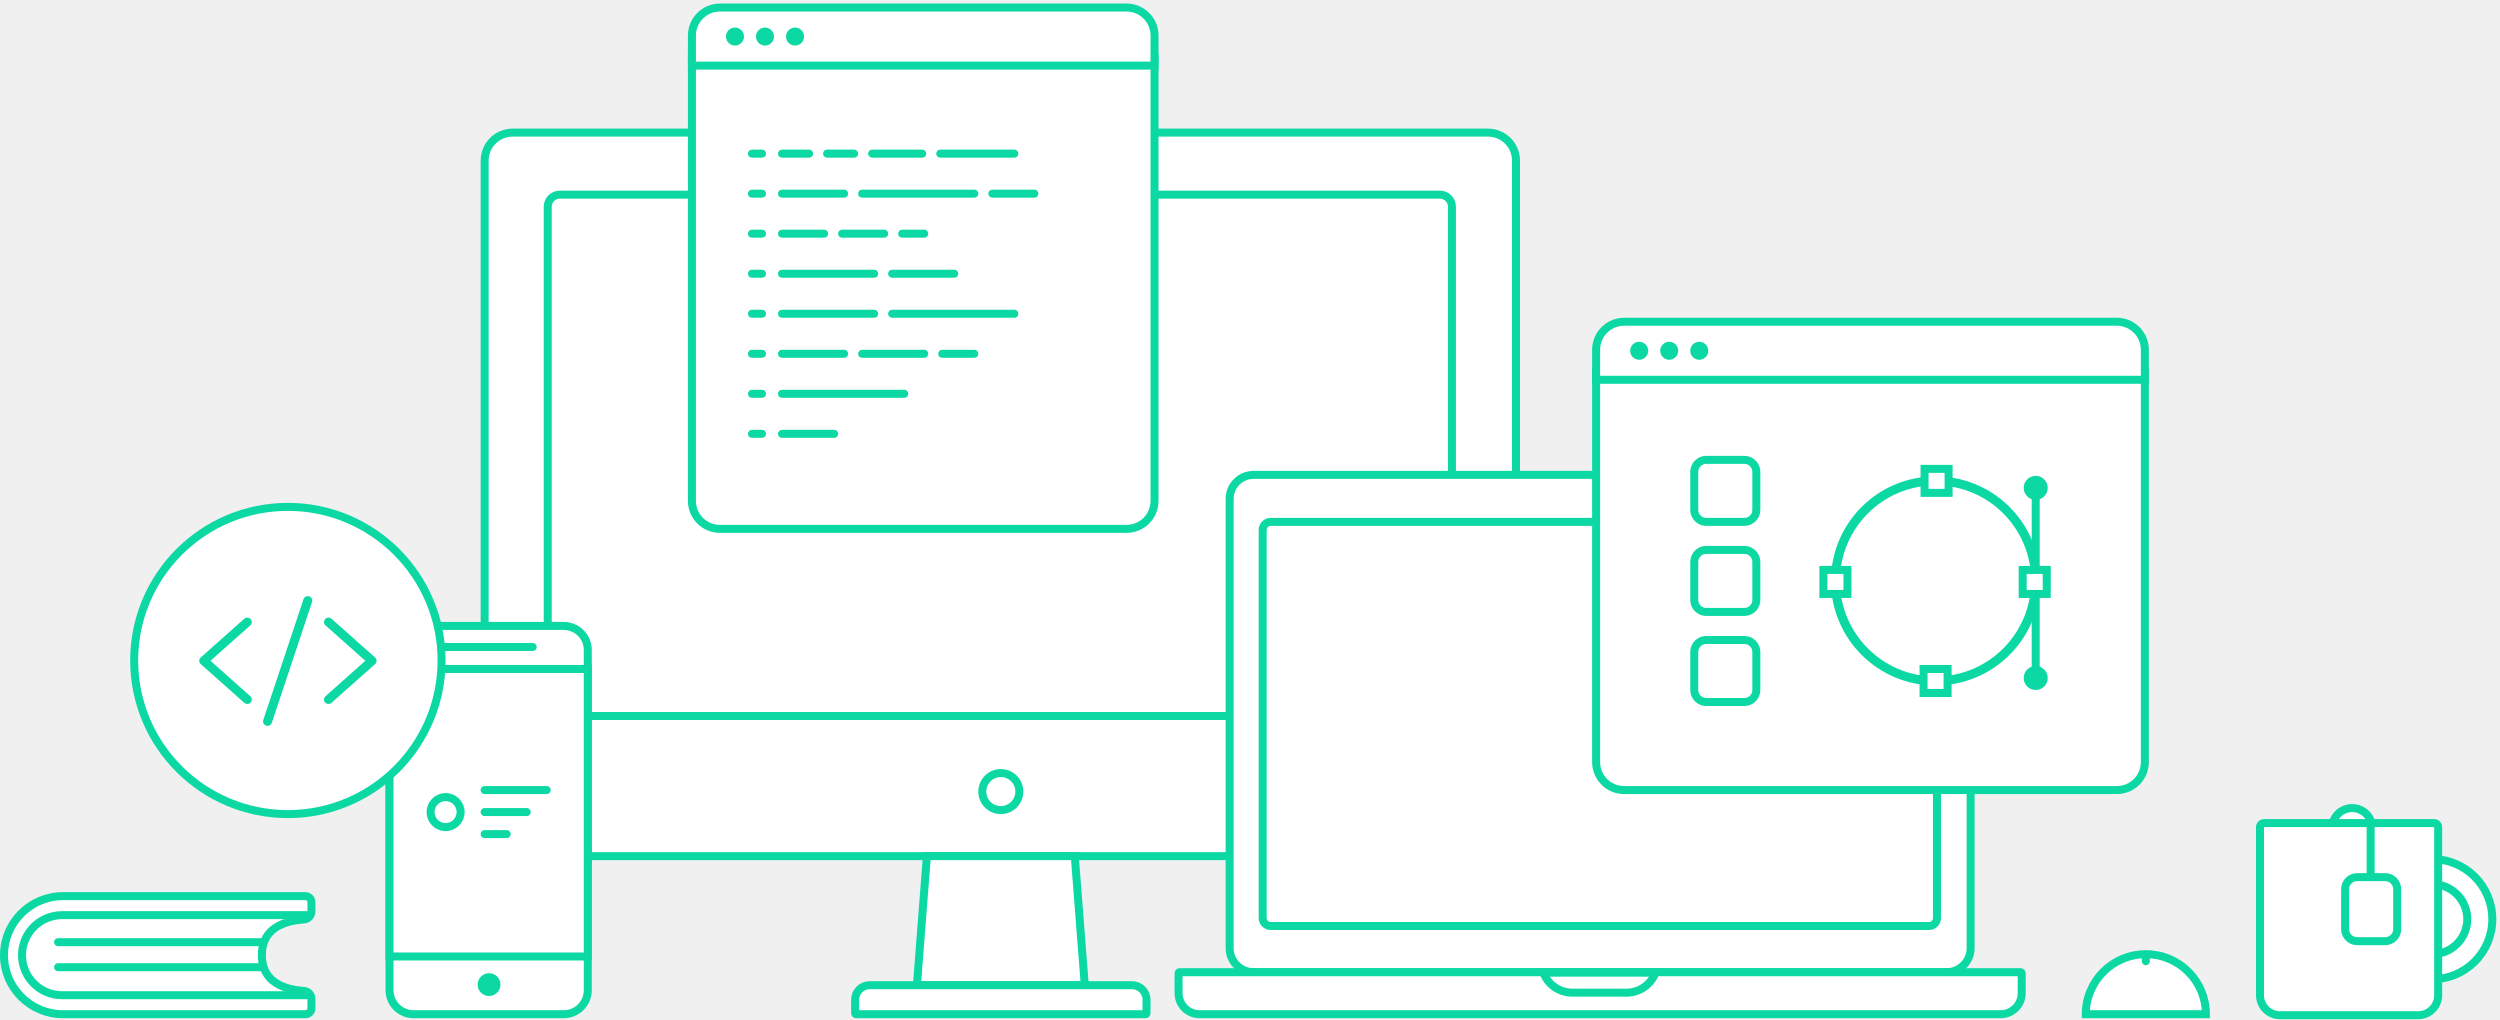
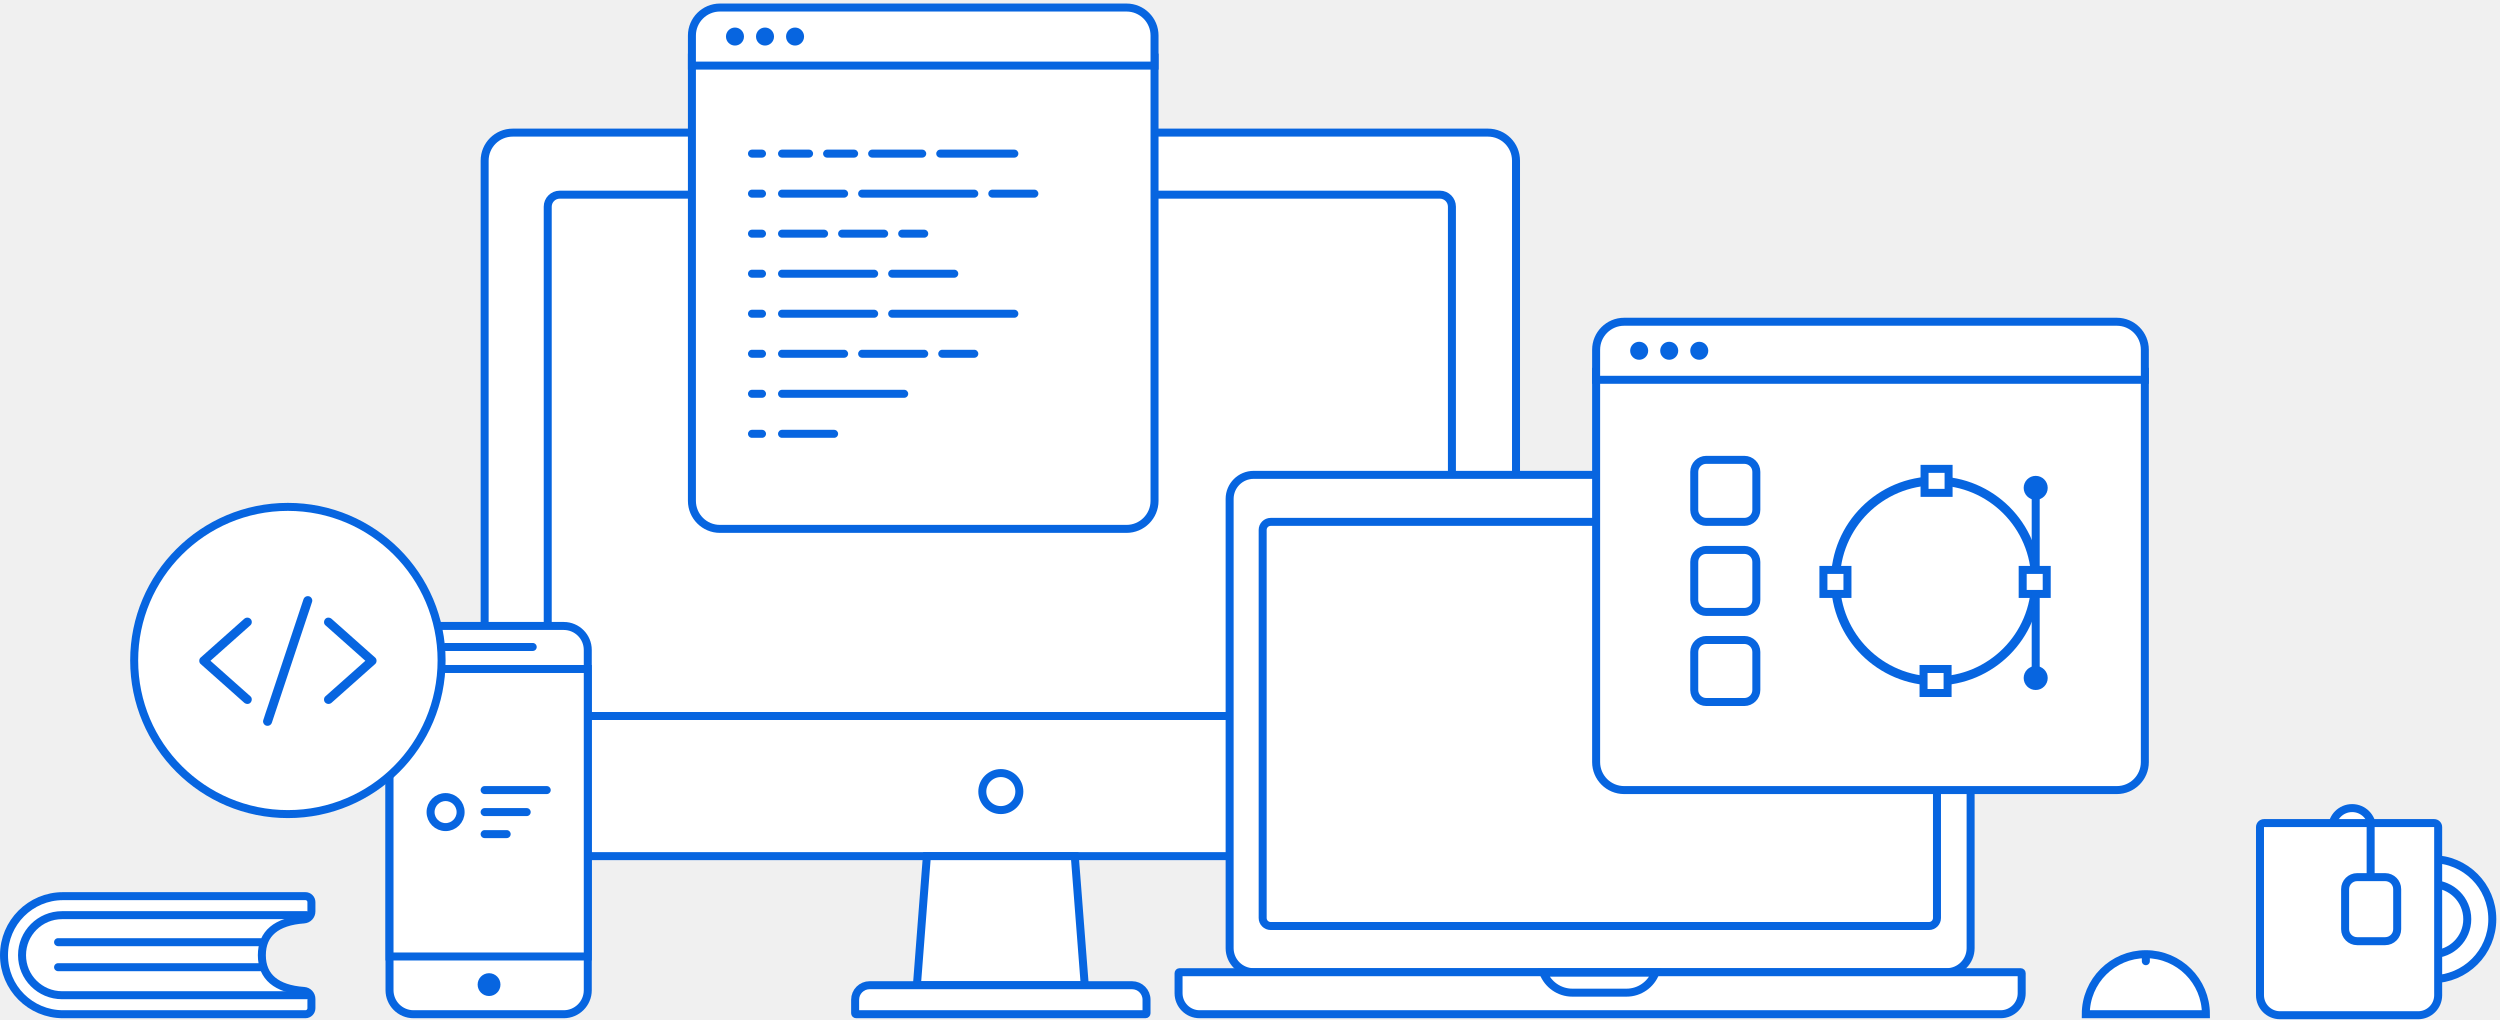
<svg xmlns="http://www.w3.org/2000/svg" width="650px" height="265px" viewBox="0 0 650 265" version="1.1">
  <g id="Website" stroke="none" stroke-width="1" fill="none" fill-rule="evenodd">
    <g id="Group-32" transform="translate(0, 3)">
-       <path d="M126.008,38.765 C126.008,34.738 129.264,31.482 133.298,31.482 L386.872,31.482 C390.899,31.482 394.162,34.74 394.162,38.765 L394.162,212.307 C394.162,216.334 390.906,219.591 386.872,219.591 L133.298,219.591 C129.271,219.591 126.008,216.332 126.008,212.307 L126.008,38.765 Z" id="Case" stroke="#0bd8a2" stroke-width="2.081" fill="#FFFFFF" />
-       <path d="M142.41,50.737 C142.41,49.012 143.813,47.613 145.536,47.613 L374.374,47.613 C376.103,47.613 377.5,49.004 377.5,50.737 L377.5,180.042 C377.5,181.766 376.097,183.166 374.374,183.166 L145.536,183.166 C143.807,183.166 142.41,181.774 142.41,180.042 L142.41,50.737 Z" id="Case" stroke="#0bd8a2" stroke-width="2.081" fill="#FFFFFF" />
-       <path d="M240.99,219.591 L279.441,219.591 L282.037,253.154 L238.394,253.154 L240.99,219.591 Z" id="Case" stroke="#0bd8a2" stroke-width="2.081" fill="#FFFFFF" />
-       <path d="M222.334,253.411 L222.334,256.927 C222.334,259.007 224.024,260.699 226.104,260.699 L294.326,260.699 C296.402,260.699 298.096,259.007 298.096,256.927 L298.096,253.411 C298.096,253.266 297.984,253.154 297.835,253.154 L222.596,253.154 C222.45,253.154 222.334,253.269 222.334,253.411 Z" id="Keyboard" stroke="#0bd8a2" stroke-width="2.081" fill="#FFFFFF" transform="translate(260.2153, 256.9265) scale(1, -1) translate(-260.2153, -256.9265) " />
-       <ellipse id="Oval-6" stroke="#0bd8a2" stroke-width="2.081" cx="260.215" cy="202.809" rx="4.816" ry="4.813" />
-       <rect id="Case" stroke="#0bd8a2" stroke-width="2.081" fill="#FFFFFF" x="101.275" y="159.75" width="51.547" height="100.949" rx="6.244" />
-       <path d="M101.275,170.937 L152.822,170.937 L152.822,245.687 L101.275,245.687 L101.275,170.937 Z" id="Case" stroke="#0bd8a2" stroke-width="2.081" fill="#FFFFFF" />
-       <rect id="Rectangle-11" fill="#0bd8a2" x="114.812" y="164.173" width="24.733" height="2.081" rx="1.041" />
-       <rect id="Rectangle-11" fill="#0bd8a2" x="124.185" y="250.032" width="5.936" height="5.932" rx="2.966" />
-       <ellipse id="Oval-6" stroke="#0bd8a2" stroke-width="2.081" fill="#FFFFFF" cx="115.854" cy="208.143" rx="3.905" ry="3.903" />
-       <rect id="Rectangle-11" fill="#0bd8a2" x="124.966" y="201.378" width="18.224" height="2.081" rx="1.041" />
-       <rect id="Rectangle-11" fill="#0bd8a2" x="124.966" y="207.102" width="13.017" height="2.081" rx="1.041" />
-       <rect id="Rectangle-11" fill="#0bd8a2" x="124.966" y="212.826" width="7.81" height="2.081" rx="1.041" />
-       <ellipse id="Oval-7" stroke="#0bd8a2" stroke-width="2.081" fill="#FFFFFF" cx="74.849" cy="168.726" rx="39.964" ry="39.937" />
-       <rect id="Case" stroke="#0bd8a2" stroke-width="2.081" fill="#FFFFFF" x="319.705" y="120.463" width="192.654" height="129.309" rx="6.244" />
-       <path d="M306.426,250.026 L306.426,255.235 C306.426,258.248 308.874,260.699 311.888,260.699 L520.176,260.699 C523.187,260.699 525.638,258.25 525.638,255.235 L525.638,250.026 C525.638,249.884 525.525,249.772 525.379,249.772 L306.685,249.772 C306.539,249.772 306.426,249.884 306.426,250.026 Z" id="Keyboard" stroke="#0bd8a2" stroke-width="2.081" fill="#FFFFFF" />
-       <path d="M430.429,249.889 L401.27,249.888 C402.434,252.961 405.402,255.092 408.808,255.092 L422.891,255.092 C426.297,255.092 429.265,252.962 430.429,249.889 Z" id="Notch" stroke="#0bd8a2" stroke-width="2.081" fill="#FFFFFF" />
-       <rect id="Screen" stroke="#0bd8a2" stroke-width="2.081" fill="#FFFFFF" x="328.295" y="132.691" width="175.32" height="105.073" rx="2.081" />
+       <path d="M126.008,38.765 C126.008,34.738 129.264,31.482 133.298,31.482 L386.872,31.482 C390.899,31.482 394.162,34.74 394.162,38.765 L394.162,212.307 C394.162,216.334 390.906,219.591 386.872,219.591 L133.298,219.591 C129.271,219.591 126.008,216.332 126.008,212.307 L126.008,38.765 Z" id="Case" stroke="#0765e0" stroke-width="2.081" fill="#FFFFFF" />
+       <path d="M142.41,50.737 C142.41,49.012 143.813,47.613 145.536,47.613 L374.374,47.613 C376.103,47.613 377.5,49.004 377.5,50.737 L377.5,180.042 C377.5,181.766 376.097,183.166 374.374,183.166 L145.536,183.166 C143.807,183.166 142.41,181.774 142.41,180.042 L142.41,50.737 Z" id="Case" stroke="#0765e0" stroke-width="2.081" fill="#FFFFFF" />
+       <path d="M240.99,219.591 L279.441,219.591 L282.037,253.154 L238.394,253.154 L240.99,219.591 Z" id="Case" stroke="#0765e0" stroke-width="2.081" fill="#FFFFFF" />
+       <path d="M222.334,253.411 L222.334,256.927 C222.334,259.007 224.024,260.699 226.104,260.699 L294.326,260.699 C296.402,260.699 298.096,259.007 298.096,256.927 L298.096,253.411 C298.096,253.266 297.984,253.154 297.835,253.154 L222.596,253.154 C222.45,253.154 222.334,253.269 222.334,253.411 Z" id="Keyboard" stroke="#0765e0" stroke-width="2.081" fill="#FFFFFF" transform="translate(260.2153, 256.9265) scale(1, -1) translate(-260.2153, -256.9265) " />
+       <ellipse id="Oval-6" stroke="#0765e0" stroke-width="2.081" cx="260.215" cy="202.809" rx="4.816" ry="4.813" />
+       <rect id="Case" stroke="#0765e0" stroke-width="2.081" fill="#FFFFFF" x="101.275" y="159.75" width="51.547" height="100.949" rx="6.244" />
+       <path d="M101.275,170.937 L152.822,170.937 L152.822,245.687 L101.275,245.687 L101.275,170.937 Z" id="Case" stroke="#0765e0" stroke-width="2.081" fill="#FFFFFF" />
+       <rect id="Rectangle-11" fill="#0765e0" x="114.812" y="164.173" width="24.733" height="2.081" rx="1.041" />
+       <rect id="Rectangle-11" fill="#0765e0" x="124.185" y="250.032" width="5.936" height="5.932" rx="2.966" />
+       <ellipse id="Oval-6" stroke="#0765e0" stroke-width="2.081" fill="#FFFFFF" cx="115.854" cy="208.143" rx="3.905" ry="3.903" />
+       <rect id="Rectangle-11" fill="#0765e0" x="124.966" y="201.378" width="18.224" height="2.081" rx="1.041" />
+       <rect id="Rectangle-11" fill="#0765e0" x="124.966" y="207.102" width="13.017" height="2.081" rx="1.041" />
+       <rect id="Rectangle-11" fill="#0765e0" x="124.966" y="212.826" width="7.81" height="2.081" rx="1.041" />
+       <ellipse id="Oval-7" stroke="#0765e0" stroke-width="2.081" fill="#FFFFFF" cx="74.849" cy="168.726" rx="39.964" ry="39.937" />
+       <rect id="Case" stroke="#0765e0" stroke-width="2.081" fill="#FFFFFF" x="319.705" y="120.463" width="192.654" height="129.309" rx="6.244" />
+       <path d="M306.426,250.026 L306.426,255.235 C306.426,258.248 308.874,260.699 311.888,260.699 L520.176,260.699 C523.187,260.699 525.638,258.25 525.638,255.235 L525.638,250.026 C525.638,249.884 525.525,249.772 525.379,249.772 L306.685,249.772 C306.539,249.772 306.426,249.884 306.426,250.026 Z" id="Keyboard" stroke="#0765e0" stroke-width="2.081" fill="#FFFFFF" />
+       <path d="M430.429,249.889 L401.27,249.888 C402.434,252.961 405.402,255.092 408.808,255.092 L422.891,255.092 C426.297,255.092 429.265,252.962 430.429,249.889 Z" id="Notch" stroke="#0765e0" stroke-width="2.081" fill="#FFFFFF" />
+       <rect id="Screen" stroke="#0765e0" stroke-width="2.081" fill="#FFFFFF" x="328.295" y="132.691" width="175.32" height="105.073" rx="2.081" />
      <ellipse id="Oval-3" fill="#293347" cx="254.358" cy="49.954" rx="1.302" ry="1.301" />
-       <path d="M179.899,11.968 L300.178,11.968 L300.178,127.228 C300.178,131.249 296.909,134.512 292.886,134.512 L187.191,134.512 C183.166,134.512 179.899,131.248 179.899,127.228 L179.899,11.968 Z" id="Case" stroke="#0bd8a2" stroke-width="2.081" fill="#FFFFFF" />
-       <path d="M179.899,6.238 C179.899,2.22 183.169,-1.041 187.191,-1.041 L292.886,-1.041 C296.913,-1.041 300.178,2.216 300.178,6.238 L300.178,14.05 L179.899,14.05 L179.899,6.238 Z" id="Case" stroke="#0bd8a2" stroke-width="2.081" fill="#FFFFFF" />
-       <ellipse id="Oval-5" fill="#0bd8a2" cx="191.094" cy="6.504" rx="2.343" ry="2.342" />
-       <ellipse id="Oval-5" fill="#0bd8a2" cx="198.904" cy="6.504" rx="2.343" ry="2.342" />
-       <ellipse id="Oval-5" fill="#0bd8a2" cx="206.714" cy="6.504" rx="2.343" ry="2.342" />
-       <rect id="Rectangle-11" fill="#0bd8a2" x="194.478" y="87.94" width="4.686" height="2.081" rx="1.041" />
-       <rect id="Rectangle-11" fill="#0bd8a2" x="194.478" y="35.905" width="4.686" height="2.081" rx="1.041" />
-       <path d="M203.329,35.905 L210.36,35.905 C210.935,35.905 211.401,36.371 211.401,36.945 C211.401,37.52 210.935,37.986 210.36,37.986 L203.329,37.986 C202.754,37.986 202.288,37.52 202.288,36.945 C202.288,36.371 202.754,35.905 203.329,35.905 Z" id="Rectangle-11" fill="#0bd8a2" />
-       <path d="M215.045,35.905 L222.075,35.905 C222.65,35.905 223.116,36.371 223.116,36.945 C223.116,37.52 222.65,37.986 222.075,37.986 L215.045,37.986 C214.47,37.986 214.004,37.52 214.004,36.945 C214.004,36.371 214.47,35.905 215.045,35.905 Z" id="Rectangle-11" fill="#0bd8a2" />
-       <path d="M226.76,35.905 L239.779,35.905 C240.354,35.905 240.82,36.371 240.82,36.945 C240.82,37.52 240.354,37.986 239.779,37.986 L226.76,37.986 C226.186,37.986 225.72,37.52 225.72,36.945 C225.72,36.371 226.186,35.905 226.76,35.905 Z" id="Rectangle-11" fill="#0bd8a2" />
-       <path d="M244.464,35.905 L263.731,35.905 C264.305,35.905 264.771,36.371 264.771,36.945 C264.771,37.52 264.305,37.986 263.731,37.986 L244.464,37.986 C243.889,37.986 243.423,37.52 243.423,36.945 C243.423,36.371 243.889,35.905 244.464,35.905 Z" id="Rectangle-11" fill="#0bd8a2" />
-       <rect id="Rectangle-11" fill="#0bd8a2" x="194.478" y="46.312" width="4.686" height="2.081" rx="1.041" />
-       <rect id="Rectangle-11" fill="#0bd8a2" x="194.478" y="56.719" width="4.686" height="2.081" rx="1.041" />
-       <rect id="Rectangle-11" fill="#0bd8a2" x="194.478" y="67.126" width="4.686" height="2.081" rx="1.041" />
-       <rect id="Rectangle-11" fill="#0bd8a2" x="194.478" y="77.533" width="4.686" height="2.081" rx="1.041" />
-       <rect id="Rectangle-11" fill="#0bd8a2" x="194.478" y="98.348" width="4.686" height="2.081" rx="1.041" />
-       <rect id="Rectangle-11" fill="#0bd8a2" x="194.478" y="108.755" width="4.686" height="2.081" rx="1.041" />
-       <rect id="Rectangle-11" fill="#0bd8a2" x="202.288" y="46.312" width="18.224" height="2.081" rx="1.041" />
-       <rect id="Rectangle-11" fill="#0bd8a2" x="223.116" y="46.312" width="31.241" height="2.081" rx="1.041" />
-       <rect id="Rectangle-11" fill="#0bd8a2" x="256.961" y="46.312" width="13.017" height="2.081" rx="1.041" />
-       <rect id="Rectangle-11" fill="#0bd8a2" x="202.288" y="56.719" width="13.017" height="2.081" rx="1.041" />
-       <rect id="Rectangle-11" fill="#0bd8a2" x="217.909" y="56.719" width="13.017" height="2.081" rx="1.041" />
-       <rect id="Rectangle-11" fill="#0bd8a2" x="233.53" y="56.719" width="7.81" height="2.081" rx="1.041" />
-       <rect id="Rectangle-11" fill="#0bd8a2" x="202.288" y="67.126" width="26.035" height="2.081" rx="1.041" />
-       <rect id="Rectangle-11" fill="#0bd8a2" x="230.926" y="67.126" width="18.224" height="2.081" rx="1.041" />
-       <rect id="Rectangle-11" fill="#0bd8a2" x="202.288" y="77.533" width="26.035" height="2.081" rx="1.041" />
-       <rect id="Rectangle-11" fill="#0bd8a2" x="230.926" y="77.533" width="33.845" height="2.081" rx="1.041" />
-       <rect id="Rectangle-11" fill="#0bd8a2" x="202.288" y="87.94" width="18.224" height="2.081" rx="1.041" />
-       <rect id="Rectangle-11" fill="#0bd8a2" x="223.116" y="87.94" width="18.224" height="2.081" rx="1.041" />
-       <rect id="Rectangle-11" fill="#0bd8a2" x="243.944" y="87.94" width="10.414" height="2.081" rx="1.041" />
-       <rect id="Rectangle-11" fill="#0bd8a2" x="202.288" y="98.348" width="33.845" height="2.081" rx="1.041" />
-       <rect id="Rectangle-11" fill="#0bd8a2" x="202.288" y="108.755" width="15.621" height="2.081" rx="1.041" />
-       <path d="M414.991,93.664 L557.659,93.664 L557.659,195.143 C557.659,199.163 554.4,202.419 550.374,202.419 L422.277,202.419 C418.256,202.419 414.991,199.157 414.991,195.143 L414.991,93.664 Z" id="Case" stroke="#0bd8a2" stroke-width="2.081" fill="#FFFFFF" />
-       <path d="M414.991,87.934 C414.991,83.913 418.251,80.655 422.277,80.655 L550.374,80.655 C554.398,80.655 557.659,83.912 557.659,87.934 L557.659,95.746 L414.991,95.746 L414.991,87.934 Z" id="Case" stroke="#0bd8a2" stroke-width="2.081" fill="#FFFFFF" />
-       <ellipse id="Oval-5" fill="#0bd8a2" cx="426.186" cy="88.201" rx="2.343" ry="2.342" />
-       <ellipse id="Oval-5" fill="#0bd8a2" cx="433.996" cy="88.201" rx="2.343" ry="2.342" />
-       <ellipse id="Oval-5" fill="#0bd8a2" cx="441.806" cy="88.201" rx="2.343" ry="2.342" />
-       <ellipse id="Oval-6" stroke="#0bd8a2" stroke-width="2.342" fill="#FFFFFF" cx="503.248" cy="148.042" rx="26.035" ry="26.018" />
-       <path d="M500.383,118.902 L500.383,125.146 L506.633,125.146 L506.633,118.902 L500.383,118.902 Z" id="Rectangle-12" stroke="#0bd8a2" stroke-width="2.081" fill="#FFFFFF" />
-       <path d="M500.123,170.937 L500.123,177.182 L506.373,177.182 L506.373,170.937 L500.123,170.937 Z" id="Rectangle-12" stroke="#0bd8a2" stroke-width="2.081" fill="#FFFFFF" />
-       <path d="M474.089,145.18 L474.089,151.424 L480.338,151.424 L480.338,145.18 L474.089,145.18 Z" id="Rectangle-12" stroke="#0bd8a2" stroke-width="2.081" fill="#FFFFFF" />
-       <path d="M525.897,145.18 L525.897,151.424 L532.147,151.424 L532.147,145.18 L525.897,145.18 Z" id="Rectangle-12" stroke="#0bd8a2" stroke-width="2.081" fill="#FFFFFF" />
-       <line x1="529.282" y1="124.626" x2="529.282" y2="144.139" id="Line" stroke="#0bd8a2" stroke-width="2.081" stroke-linecap="square" />
-       <line x1="529.282" y1="151.944" x2="529.282" y2="171.458" id="Line" stroke="#0bd8a2" stroke-width="2.081" stroke-linecap="square" />
-       <ellipse id="Oval-5" fill="#0bd8a2" cx="529.282" cy="123.845" rx="3.124" ry="3.122" />
-       <ellipse id="Oval-5" fill="#0bd8a2" cx="529.282" cy="173.279" rx="3.124" ry="3.122" />
-       <g id="Group-60" transform="translate(439.4632, 115.5194)" fill="#FFFFFF" stroke="#0bd8a2" stroke-width="2.081">
+       <path d="M179.899,11.968 L300.178,11.968 L300.178,127.228 C300.178,131.249 296.909,134.512 292.886,134.512 L187.191,134.512 C183.166,134.512 179.899,131.248 179.899,127.228 L179.899,11.968 Z" id="Case" stroke="#0765e0" stroke-width="2.081" fill="#FFFFFF" />
+       <path d="M179.899,6.238 C179.899,2.22 183.169,-1.041 187.191,-1.041 L292.886,-1.041 C296.913,-1.041 300.178,2.216 300.178,6.238 L300.178,14.05 L179.899,14.05 L179.899,6.238 Z" id="Case" stroke="#0765e0" stroke-width="2.081" fill="#FFFFFF" />
+       <ellipse id="Oval-5" fill="#0765e0" cx="191.094" cy="6.504" rx="2.343" ry="2.342" />
+       <ellipse id="Oval-5" fill="#0765e0" cx="198.904" cy="6.504" rx="2.343" ry="2.342" />
+       <ellipse id="Oval-5" fill="#0765e0" cx="206.714" cy="6.504" rx="2.343" ry="2.342" />
+       <rect id="Rectangle-11" fill="#0765e0" x="194.478" y="87.94" width="4.686" height="2.081" rx="1.041" />
+       <rect id="Rectangle-11" fill="#0765e0" x="194.478" y="35.905" width="4.686" height="2.081" rx="1.041" />
+       <path d="M203.329,35.905 L210.36,35.905 C210.935,35.905 211.401,36.371 211.401,36.945 C211.401,37.52 210.935,37.986 210.36,37.986 L203.329,37.986 C202.754,37.986 202.288,37.52 202.288,36.945 C202.288,36.371 202.754,35.905 203.329,35.905 Z" id="Rectangle-11" fill="#0765e0" />
+       <path d="M215.045,35.905 L222.075,35.905 C222.65,35.905 223.116,36.371 223.116,36.945 C223.116,37.52 222.65,37.986 222.075,37.986 L215.045,37.986 C214.47,37.986 214.004,37.52 214.004,36.945 C214.004,36.371 214.47,35.905 215.045,35.905 Z" id="Rectangle-11" fill="#0765e0" />
+       <path d="M226.76,35.905 L239.779,35.905 C240.354,35.905 240.82,36.371 240.82,36.945 C240.82,37.52 240.354,37.986 239.779,37.986 L226.76,37.986 C226.186,37.986 225.72,37.52 225.72,36.945 C225.72,36.371 226.186,35.905 226.76,35.905 Z" id="Rectangle-11" fill="#0765e0" />
+       <path d="M244.464,35.905 L263.731,35.905 C264.305,35.905 264.771,36.371 264.771,36.945 C264.771,37.52 264.305,37.986 263.731,37.986 L244.464,37.986 C243.889,37.986 243.423,37.52 243.423,36.945 C243.423,36.371 243.889,35.905 244.464,35.905 Z" id="Rectangle-11" fill="#0765e0" />
+       <rect id="Rectangle-11" fill="#0765e0" x="194.478" y="46.312" width="4.686" height="2.081" rx="1.041" />
+       <rect id="Rectangle-11" fill="#0765e0" x="194.478" y="56.719" width="4.686" height="2.081" rx="1.041" />
+       <rect id="Rectangle-11" fill="#0765e0" x="194.478" y="67.126" width="4.686" height="2.081" rx="1.041" />
+       <rect id="Rectangle-11" fill="#0765e0" x="194.478" y="77.533" width="4.686" height="2.081" rx="1.041" />
+       <rect id="Rectangle-11" fill="#0765e0" x="194.478" y="98.348" width="4.686" height="2.081" rx="1.041" />
+       <rect id="Rectangle-11" fill="#0765e0" x="194.478" y="108.755" width="4.686" height="2.081" rx="1.041" />
+       <rect id="Rectangle-11" fill="#0765e0" x="202.288" y="46.312" width="18.224" height="2.081" rx="1.041" />
+       <rect id="Rectangle-11" fill="#0765e0" x="223.116" y="46.312" width="31.241" height="2.081" rx="1.041" />
+       <rect id="Rectangle-11" fill="#0765e0" x="256.961" y="46.312" width="13.017" height="2.081" rx="1.041" />
+       <rect id="Rectangle-11" fill="#0765e0" x="202.288" y="56.719" width="13.017" height="2.081" rx="1.041" />
+       <rect id="Rectangle-11" fill="#0765e0" x="217.909" y="56.719" width="13.017" height="2.081" rx="1.041" />
+       <rect id="Rectangle-11" fill="#0765e0" x="233.53" y="56.719" width="7.81" height="2.081" rx="1.041" />
+       <rect id="Rectangle-11" fill="#0765e0" x="202.288" y="67.126" width="26.035" height="2.081" rx="1.041" />
+       <rect id="Rectangle-11" fill="#0765e0" x="230.926" y="67.126" width="18.224" height="2.081" rx="1.041" />
+       <rect id="Rectangle-11" fill="#0765e0" x="202.288" y="77.533" width="26.035" height="2.081" rx="1.041" />
+       <rect id="Rectangle-11" fill="#0765e0" x="230.926" y="77.533" width="33.845" height="2.081" rx="1.041" />
+       <rect id="Rectangle-11" fill="#0765e0" x="202.288" y="87.94" width="18.224" height="2.081" rx="1.041" />
+       <rect id="Rectangle-11" fill="#0765e0" x="223.116" y="87.94" width="18.224" height="2.081" rx="1.041" />
+       <rect id="Rectangle-11" fill="#0765e0" x="243.944" y="87.94" width="10.414" height="2.081" rx="1.041" />
+       <rect id="Rectangle-11" fill="#0765e0" x="202.288" y="98.348" width="33.845" height="2.081" rx="1.041" />
+       <rect id="Rectangle-11" fill="#0765e0" x="202.288" y="108.755" width="15.621" height="2.081" rx="1.041" />
+       <path d="M414.991,93.664 L557.659,93.664 L557.659,195.143 C557.659,199.163 554.4,202.419 550.374,202.419 L422.277,202.419 C418.256,202.419 414.991,199.157 414.991,195.143 L414.991,93.664 Z" id="Case" stroke="#0765e0" stroke-width="2.081" fill="#FFFFFF" />
+       <path d="M414.991,87.934 C414.991,83.913 418.251,80.655 422.277,80.655 L550.374,80.655 C554.398,80.655 557.659,83.912 557.659,87.934 L557.659,95.746 L414.991,95.746 L414.991,87.934 Z" id="Case" stroke="#0765e0" stroke-width="2.081" fill="#FFFFFF" />
+       <ellipse id="Oval-5" fill="#0765e0" cx="426.186" cy="88.201" rx="2.343" ry="2.342" />
+       <ellipse id="Oval-5" fill="#0765e0" cx="433.996" cy="88.201" rx="2.343" ry="2.342" />
+       <ellipse id="Oval-5" fill="#0765e0" cx="441.806" cy="88.201" rx="2.343" ry="2.342" />
+       <ellipse id="Oval-6" stroke="#0765e0" stroke-width="2.342" fill="#FFFFFF" cx="503.248" cy="148.042" rx="26.035" ry="26.018" />
+       <path d="M500.383,118.902 L500.383,125.146 L506.633,125.146 L506.633,118.902 L500.383,118.902 Z" id="Rectangle-12" stroke="#0765e0" stroke-width="2.081" fill="#FFFFFF" />
+       <path d="M500.123,170.937 L500.123,177.182 L506.373,177.182 L506.373,170.937 L500.123,170.937 Z" id="Rectangle-12" stroke="#0765e0" stroke-width="2.081" fill="#FFFFFF" />
+       <path d="M474.089,145.18 L474.089,151.424 L480.338,151.424 L480.338,145.18 L474.089,145.18 Z" id="Rectangle-12" stroke="#0765e0" stroke-width="2.081" fill="#FFFFFF" />
+       <path d="M525.897,145.18 L525.897,151.424 L532.147,151.424 L532.147,145.18 L525.897,145.18 Z" id="Rectangle-12" stroke="#0765e0" stroke-width="2.081" fill="#FFFFFF" />
+       <line x1="529.282" y1="124.626" x2="529.282" y2="144.139" id="Line" stroke="#0765e0" stroke-width="2.081" stroke-linecap="square" />
+       <line x1="529.282" y1="151.944" x2="529.282" y2="171.458" id="Line" stroke="#0765e0" stroke-width="2.081" stroke-linecap="square" />
+       <ellipse id="Oval-5" fill="#0765e0" cx="529.282" cy="123.845" rx="3.124" ry="3.122" />
+       <ellipse id="Oval-5" fill="#0765e0" cx="529.282" cy="173.279" rx="3.124" ry="3.122" />
+       <g id="Group-60" transform="translate(439.4632, 115.5194)" fill="#FFFFFF" stroke="#0765e0" stroke-width="2.081">
        <rect id="Rectangle-15" x="1.041" y="1.041" width="16.143" height="16.131" rx="3.122" />
        <rect id="Rectangle-15" x="1.041" y="24.457" width="16.143" height="16.131" rx="3.122" />
        <rect id="Rectangle-15" x="1.041" y="47.873" width="16.143" height="16.131" rx="3.122" />
      </g>
-       <ellipse id="Oval-8" stroke="#0bd8a2" stroke-width="2.081" fill="#FFFFFF" cx="632.379" cy="235.982" rx="15.621" ry="15.611" />
-       <ellipse id="Oval-8" stroke="#0bd8a2" stroke-width="2.081" fill="#FFFFFF" cx="632.379" cy="235.982" rx="9.112" ry="9.106" />
-       <ellipse id="Oval-8" stroke="#0bd8a2" stroke-width="2.081" fill="#FFFFFF" cx="611.552" cy="212.306" rx="5.207" ry="5.204" />
-       <path d="M588.64,211.005 C588.065,211.005 587.599,211.471 587.599,212.046 L587.599,255.756 C587.599,258.63 589.929,260.959 592.803,260.959 L628.72,260.959 C631.594,260.959 633.924,258.63 633.924,255.756 L633.924,212.046 C633.924,211.471 633.458,211.005 632.883,211.005 L588.64,211.005 Z" id="Rectangle-16" stroke="#0bd8a2" stroke-width="2.081" fill="#FFFFFF" />
-       <rect id="Rectangle-16" stroke="#0bd8a2" stroke-width="2.081" fill="#FFFFFF" x="609.729" y="225.055" width="13.539" height="16.651" rx="3.122" />
-       <line x1="616.368" y1="211.395" x2="616.368" y2="223.233" id="Line-2" stroke="#0bd8a2" stroke-width="2.081" stroke-linecap="square" />
-       <path d="M557.92,260.699 C566.548,260.699 573.541,260.699 573.541,260.699 C573.541,252.078 566.548,245.088 557.92,245.088 C549.293,245.088 542.3,252.078 542.3,260.699 C542.3,260.699 549.293,260.699 557.92,260.699 Z" id="Oval-8" stroke="#0bd8a2" stroke-width="2.081" fill="#FFFFFF" />
-       <rect id="Rectangle-11" fill="#0bd8a2" x="556.879" y="244.568" width="2.083" height="3.382" rx="1.041" />
-       <path d="M16.391,229.998 C7.913,229.998 1.041,236.871 1.041,245.349 C1.041,253.827 7.913,260.699 16.391,260.699 L79.407,260.699 C80.269,260.699 80.968,260 80.968,259.138 L80.968,256.722 C80.968,255.63 80.124,254.723 79.034,254.646 C71.88,254.138 68.081,250.995 68.081,245.349 C68.081,239.702 71.88,236.559 79.034,236.051 C80.124,235.974 80.968,235.067 80.968,233.975 L80.968,231.559 C80.968,230.697 80.269,229.998 79.407,229.998 L16.391,229.998 Z" id="Rectangle-17" stroke="#0bd8a2" stroke-width="2.081" fill="#FFFFFF" />
-       <path d="M80.186,255.3 C80.186,255.552 79.982,255.756 79.73,255.756 L79.73,255.756 L72.353,255.756 L16.141,255.756 C10.39,255.756 5.728,251.096 5.728,245.349 C5.728,239.601 10.39,234.941 16.141,234.941 L72.353,234.941 L79.73,234.941 L79.73,234.941 C79.982,234.941 80.186,235.146 80.186,235.397" id="Rectangle-19" stroke="#0bd8a2" stroke-width="2.081" />
-       <rect id="Rectangle-18" fill="#0bd8a2" x="14.059" y="240.926" width="54.673" height="2.081" rx="1.041" />
-       <rect id="Rectangle-18" fill="#0bd8a2" x="14.059" y="247.43" width="54.673" height="2.081" rx="1.041" />
-       <path d="M65.127,178.055 C63.849,176.92 62.571,175.785 61.294,174.65 C59.257,172.843 57.227,171.03 55.191,169.223 C54.724,168.812 54.258,168.395 53.797,167.983 C53.797,168.528 53.797,169.078 53.797,169.622 C55.074,168.487 56.352,167.352 57.63,166.217 C59.666,164.41 61.696,162.597 63.732,160.79 C64.199,160.379 64.666,159.962 65.127,159.551 C65.582,159.145 65.576,158.317 65.127,157.912 C64.642,157.466 63.966,157.477 63.475,157.912 C62.198,159.047 60.92,160.182 59.642,161.317 C57.606,163.124 55.576,164.937 53.54,166.744 C53.073,167.155 52.607,167.572 52.146,167.983 C51.696,168.383 51.696,169.223 52.146,169.622 C53.423,170.758 54.701,171.893 55.979,173.028 C58.015,174.835 60.045,176.648 62.081,178.455 C62.548,178.866 63.015,179.283 63.475,179.694 C63.931,180.1 64.683,180.175 65.127,179.694 C65.535,179.254 65.611,178.489 65.127,178.055 L65.127,178.055 Z" id="Shape" fill="#0bd8a2" fill-rule="nonzero" />
-       <path d="M84.583,159.554 C85.86,160.689 87.138,161.824 88.416,162.959 C90.452,164.766 92.482,166.579 94.518,168.386 C94.985,168.797 95.452,169.214 95.912,169.625 C95.912,169.081 95.912,168.531 95.912,167.986 C94.635,169.121 93.357,170.256 92.079,171.392 C90.043,173.199 88.013,175.011 85.977,176.818 C85.51,177.23 85.043,177.647 84.583,178.058 C84.128,178.463 84.133,179.291 84.583,179.697 C85.067,180.143 85.744,180.131 86.234,179.697 C87.511,178.562 88.789,177.427 90.067,176.291 C92.103,174.484 94.133,172.672 96.169,170.865 C96.636,170.453 97.103,170.036 97.563,169.625 C98.013,169.226 98.013,168.386 97.563,167.986 C96.286,166.851 95.008,165.716 93.73,164.581 C91.694,162.774 89.664,160.961 87.628,159.154 C87.161,158.743 86.695,158.326 86.234,157.914 C85.779,157.509 85.026,157.434 84.583,157.914 C84.174,158.355 84.098,159.119 84.583,159.554 L84.583,159.554 Z" id="Shape" fill="#0bd8a2" fill-rule="nonzero" />
-       <path d="M70.694,184.876 C71.044,183.833 71.388,182.791 71.738,181.742 C72.572,179.235 73.407,176.733 74.241,174.225 C75.244,171.202 76.248,168.184 77.257,165.161 C78.126,162.549 78.996,159.937 79.865,157.325 C80.279,156.056 80.746,154.794 81.131,153.508 C81.137,153.491 81.143,153.473 81.148,153.456 C81.341,152.883 80.927,152.164 80.332,152.031 C79.69,151.886 79.101,152.222 78.896,152.842 C78.546,153.885 78.202,154.927 77.852,155.975 C77.018,158.483 76.184,160.985 75.349,163.493 C74.346,166.516 73.342,169.534 72.333,172.557 C71.464,175.169 70.595,177.781 69.725,180.393 C69.311,181.656 68.844,182.918 68.459,184.204 C68.453,184.221 68.448,184.239 68.442,184.256 C68.249,184.829 68.663,185.548 69.259,185.681 C69.9,185.826 70.49,185.49 70.694,184.876 L70.694,184.876 Z" id="Shape" fill="#0bd8a2" fill-rule="nonzero" />
+       <ellipse id="Oval-8" stroke="#0765e0" stroke-width="2.081" fill="#FFFFFF" cx="632.379" cy="235.982" rx="15.621" ry="15.611" />
+       <ellipse id="Oval-8" stroke="#0765e0" stroke-width="2.081" fill="#FFFFFF" cx="632.379" cy="235.982" rx="9.112" ry="9.106" />
+       <ellipse id="Oval-8" stroke="#0765e0" stroke-width="2.081" fill="#FFFFFF" cx="611.552" cy="212.306" rx="5.207" ry="5.204" />
+       <path d="M588.64,211.005 C588.065,211.005 587.599,211.471 587.599,212.046 L587.599,255.756 C587.599,258.63 589.929,260.959 592.803,260.959 L628.72,260.959 C631.594,260.959 633.924,258.63 633.924,255.756 L633.924,212.046 C633.924,211.471 633.458,211.005 632.883,211.005 L588.64,211.005 Z" id="Rectangle-16" stroke="#0765e0" stroke-width="2.081" fill="#FFFFFF" />
+       <rect id="Rectangle-16" stroke="#0765e0" stroke-width="2.081" fill="#FFFFFF" x="609.729" y="225.055" width="13.539" height="16.651" rx="3.122" />
+       <line x1="616.368" y1="211.395" x2="616.368" y2="223.233" id="Line-2" stroke="#0765e0" stroke-width="2.081" stroke-linecap="square" />
+       <path d="M557.92,260.699 C566.548,260.699 573.541,260.699 573.541,260.699 C573.541,252.078 566.548,245.088 557.92,245.088 C549.293,245.088 542.3,252.078 542.3,260.699 C542.3,260.699 549.293,260.699 557.92,260.699 Z" id="Oval-8" stroke="#0765e0" stroke-width="2.081" fill="#FFFFFF" />
+       <rect id="Rectangle-11" fill="#0765e0" x="556.879" y="244.568" width="2.083" height="3.382" rx="1.041" />
+       <path d="M16.391,229.998 C7.913,229.998 1.041,236.871 1.041,245.349 C1.041,253.827 7.913,260.699 16.391,260.699 L79.407,260.699 C80.269,260.699 80.968,260 80.968,259.138 L80.968,256.722 C80.968,255.63 80.124,254.723 79.034,254.646 C71.88,254.138 68.081,250.995 68.081,245.349 C68.081,239.702 71.88,236.559 79.034,236.051 C80.124,235.974 80.968,235.067 80.968,233.975 L80.968,231.559 C80.968,230.697 80.269,229.998 79.407,229.998 L16.391,229.998 Z" id="Rectangle-17" stroke="#0765e0" stroke-width="2.081" fill="#FFFFFF" />
+       <path d="M80.186,255.3 C80.186,255.552 79.982,255.756 79.73,255.756 L79.73,255.756 L72.353,255.756 L16.141,255.756 C10.39,255.756 5.728,251.096 5.728,245.349 C5.728,239.601 10.39,234.941 16.141,234.941 L72.353,234.941 L79.73,234.941 L79.73,234.941 C79.982,234.941 80.186,235.146 80.186,235.397" id="Rectangle-19" stroke="#0765e0" stroke-width="2.081" />
+       <rect id="Rectangle-18" fill="#0765e0" x="14.059" y="240.926" width="54.673" height="2.081" rx="1.041" />
+       <rect id="Rectangle-18" fill="#0765e0" x="14.059" y="247.43" width="54.673" height="2.081" rx="1.041" />
+       <path d="M65.127,178.055 C63.849,176.92 62.571,175.785 61.294,174.65 C59.257,172.843 57.227,171.03 55.191,169.223 C54.724,168.812 54.258,168.395 53.797,167.983 C53.797,168.528 53.797,169.078 53.797,169.622 C55.074,168.487 56.352,167.352 57.63,166.217 C59.666,164.41 61.696,162.597 63.732,160.79 C64.199,160.379 64.666,159.962 65.127,159.551 C65.582,159.145 65.576,158.317 65.127,157.912 C64.642,157.466 63.966,157.477 63.475,157.912 C62.198,159.047 60.92,160.182 59.642,161.317 C57.606,163.124 55.576,164.937 53.54,166.744 C53.073,167.155 52.607,167.572 52.146,167.983 C51.696,168.383 51.696,169.223 52.146,169.622 C53.423,170.758 54.701,171.893 55.979,173.028 C58.015,174.835 60.045,176.648 62.081,178.455 C62.548,178.866 63.015,179.283 63.475,179.694 C63.931,180.1 64.683,180.175 65.127,179.694 C65.535,179.254 65.611,178.489 65.127,178.055 L65.127,178.055 Z" id="Shape" fill="#0765e0" fill-rule="nonzero" />
+       <path d="M84.583,159.554 C85.86,160.689 87.138,161.824 88.416,162.959 C90.452,164.766 92.482,166.579 94.518,168.386 C94.985,168.797 95.452,169.214 95.912,169.625 C95.912,169.081 95.912,168.531 95.912,167.986 C94.635,169.121 93.357,170.256 92.079,171.392 C90.043,173.199 88.013,175.011 85.977,176.818 C85.51,177.23 85.043,177.647 84.583,178.058 C84.128,178.463 84.133,179.291 84.583,179.697 C85.067,180.143 85.744,180.131 86.234,179.697 C87.511,178.562 88.789,177.427 90.067,176.291 C92.103,174.484 94.133,172.672 96.169,170.865 C96.636,170.453 97.103,170.036 97.563,169.625 C98.013,169.226 98.013,168.386 97.563,167.986 C96.286,166.851 95.008,165.716 93.73,164.581 C91.694,162.774 89.664,160.961 87.628,159.154 C87.161,158.743 86.695,158.326 86.234,157.914 C85.779,157.509 85.026,157.434 84.583,157.914 C84.174,158.355 84.098,159.119 84.583,159.554 L84.583,159.554 Z" id="Shape" fill="#0765e0" fill-rule="nonzero" />
+       <path d="M70.694,184.876 C71.044,183.833 71.388,182.791 71.738,181.742 C72.572,179.235 73.407,176.733 74.241,174.225 C75.244,171.202 76.248,168.184 77.257,165.161 C78.126,162.549 78.996,159.937 79.865,157.325 C80.279,156.056 80.746,154.794 81.131,153.508 C81.137,153.491 81.143,153.473 81.148,153.456 C81.341,152.883 80.927,152.164 80.332,152.031 C79.69,151.886 79.101,152.222 78.896,152.842 C78.546,153.885 78.202,154.927 77.852,155.975 C77.018,158.483 76.184,160.985 75.349,163.493 C74.346,166.516 73.342,169.534 72.333,172.557 C71.464,175.169 70.595,177.781 69.725,180.393 C69.311,181.656 68.844,182.918 68.459,184.204 C68.453,184.221 68.448,184.239 68.442,184.256 C68.249,184.829 68.663,185.548 69.259,185.681 C69.9,185.826 70.49,185.49 70.694,184.876 L70.694,184.876 Z" id="Shape" fill="#0765e0" fill-rule="nonzero" />
    </g>
  </g>
</svg>
